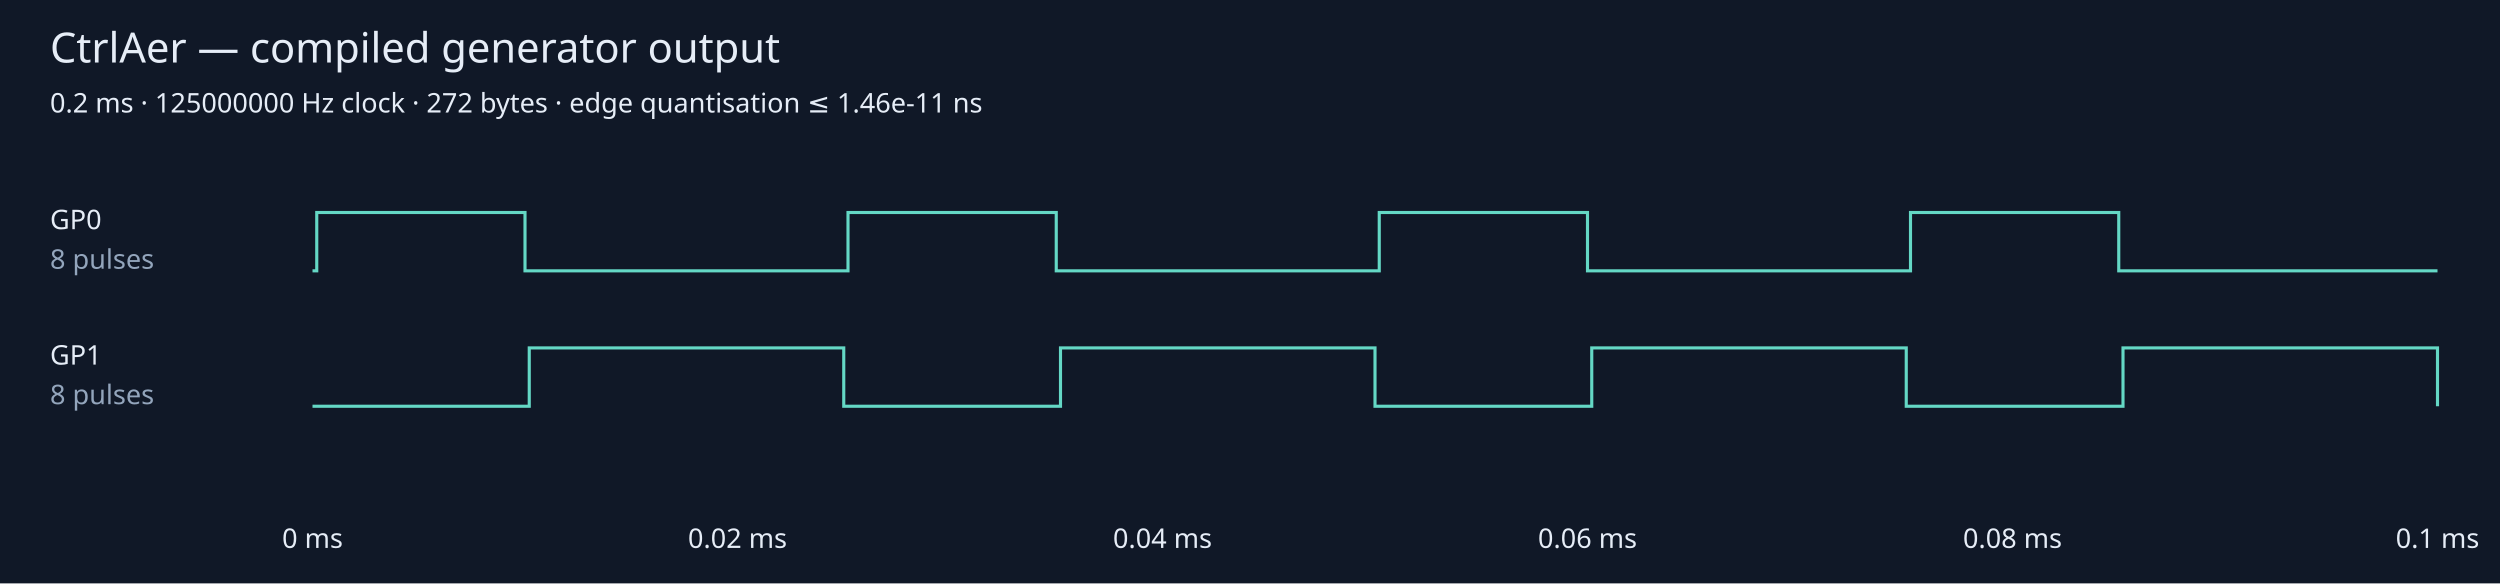
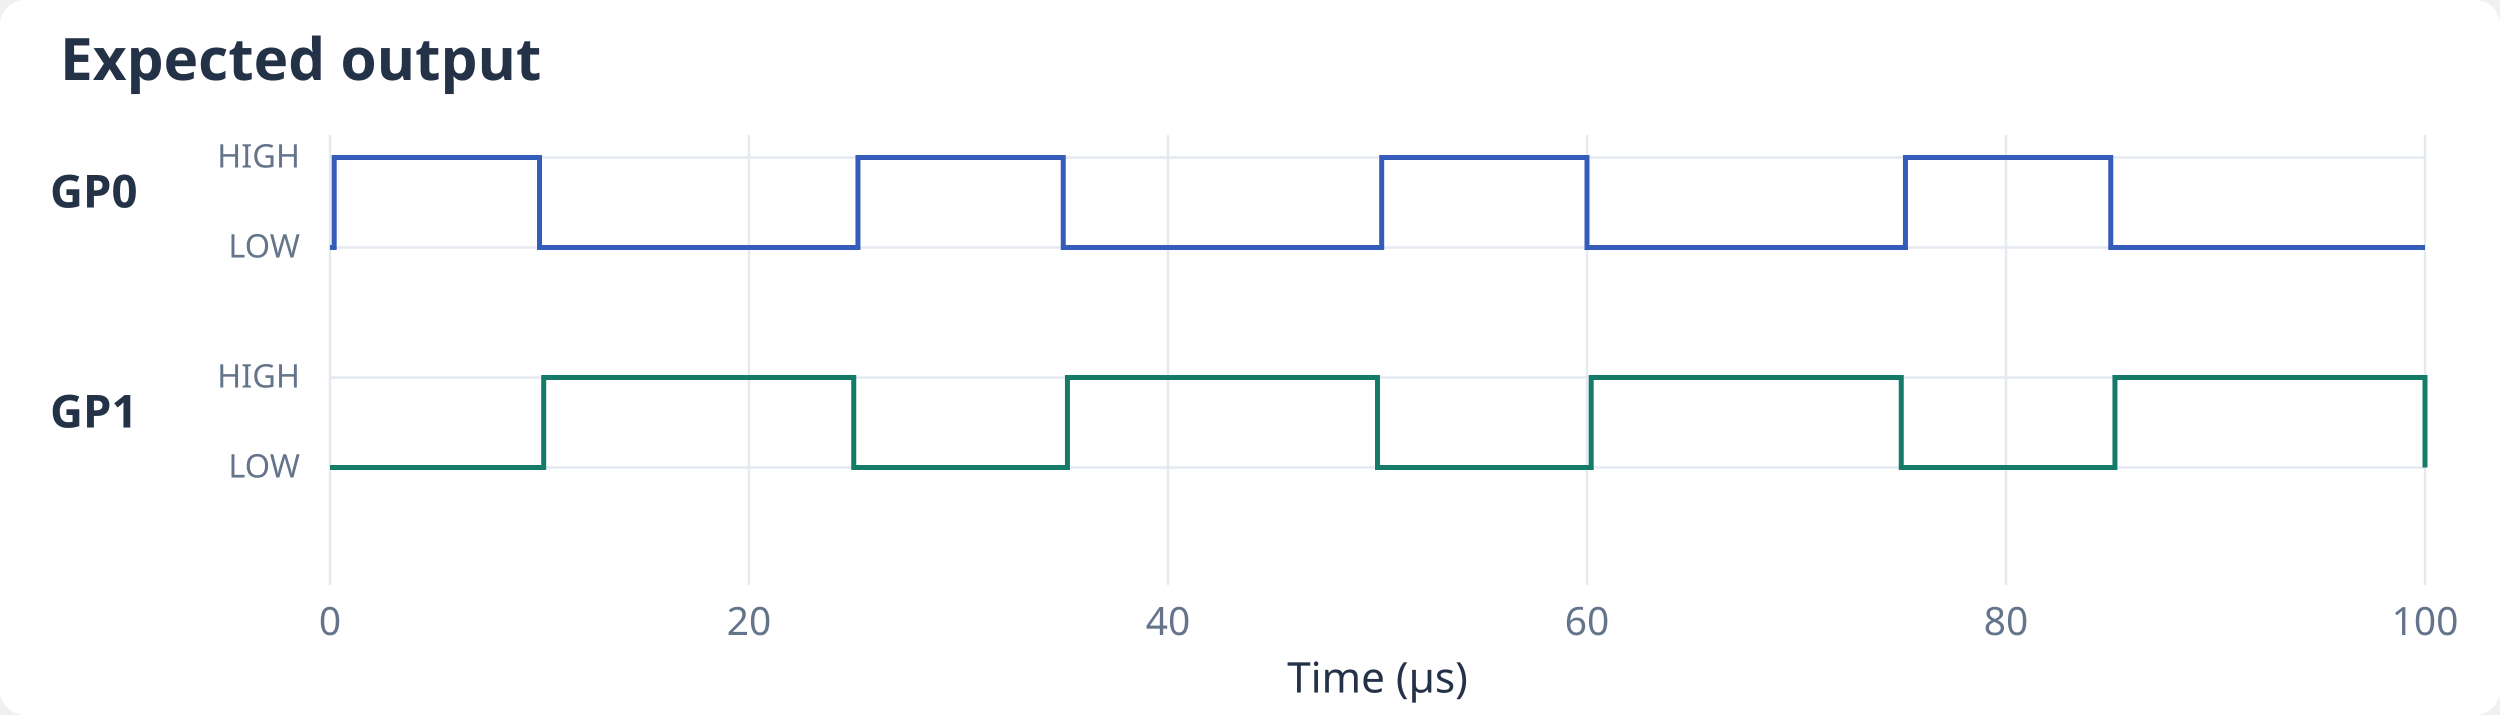
- <svg xmlns="http://www.w3.org/2000/svg" width="1200" height="280" viewBox="0 0 1200 280">
-   <rect width="100%" height="100%" fill="#101827" />
-   <g font-family="sans-serif" font-size="13" fill="#e6edf7">
-     <text x="24" y="30" font-size="20">CtrlAer — compiled generator output</text>
-     <text x="24" y="54">0.2 ms · 125000000 Hz clock · 272 bytes · edge quantisation ≤ 1.46e-11 ns</text>
-     <text x="24" y="110">GP0</text>
-     <text x="24" y="129" fill="#93a5bc">8 pulses</text>
-     <path d="M 150.000 130 H 152.040 V 102 H 252.000 V 130 H 407.040 V 102 H 507.000 V 130 H 662.040 V 102 H 762.000 V 130 H 917.040 V 102 H 1017.000 V 130 H 1170.000" fill="none" stroke="#64d8c5" stroke-width="1.5" />
-     <text x="24" y="175">GP1</text>
-     <text x="24" y="194" fill="#93a5bc">8 pulses</text>
-     <path d="M 150.000 195 H 254.040 V 167 H 405.000 V 195 H 509.040 V 167 H 660.000 V 195 H 764.040 V 167 H 915.000 V 195 H 1019.040 V 167 H 1170.000 V 195 H 1170.000" fill="none" stroke="#64d8c5" stroke-width="1.5" />
-     <text x="150.000" y="263" text-anchor="middle">0 ms</text>
-     <text x="354.000" y="263" text-anchor="middle">0.02 ms</text>
-     <text x="558.000" y="263" text-anchor="middle">0.04 ms</text>
-     <text x="762.000" y="263" text-anchor="middle">0.06 ms</text>
-     <text x="966.000" y="263" text-anchor="middle">0.08 ms</text>
-     <text x="1170.000" y="263" text-anchor="middle">0.1 ms</text>
+ <svg xmlns="http://www.w3.org/2000/svg" viewBox="0 0 1000 286" role="img">
+   <rect width="100%" height="100%" rx="10" fill="#fff" />
+   <g font-family="system-ui, sans-serif" fill="#243247">
+     <text x="24" y="32" font-size="23.4" fill="#243247" font-weight="600" text-anchor="start">Expected output</text>
+     <path d="M132.0,54 L132.0,234" fill="none" stroke="#e5eaf1" stroke-width="1" />
+     <text x="132.0" y="254" font-size="15.6" fill="#64748b" font-weight="400" text-anchor="middle">0</text>
+     <path d="M299.6,54 L299.6,234" fill="none" stroke="#e5eaf1" stroke-width="1" />
+     <text x="299.6" y="254" font-size="15.6" fill="#64748b" font-weight="400" text-anchor="middle">20</text>
+     <path d="M467.2,54 L467.2,234" fill="none" stroke="#e5eaf1" stroke-width="1" />
+     <text x="467.2" y="254" font-size="15.6" fill="#64748b" font-weight="400" text-anchor="middle">40</text>
+     <path d="M634.8,54 L634.8,234" fill="none" stroke="#e5eaf1" stroke-width="1" />
+     <text x="634.8" y="254" font-size="15.6" fill="#64748b" font-weight="400" text-anchor="middle">60</text>
+     <path d="M802.4,54 L802.4,234" fill="none" stroke="#e5eaf1" stroke-width="1" />
+     <text x="802.4" y="254" font-size="15.6" fill="#64748b" font-weight="400" text-anchor="middle">80</text>
+     <path d="M970.0,54 L970.0,234" fill="none" stroke="#e5eaf1" stroke-width="1" />
+     <text x="970.0" y="254" font-size="15.6" fill="#64748b" font-weight="400" text-anchor="middle">100</text>
+     <text x="551.0" y="277" font-size="16.9" fill="#243247" font-weight="400" text-anchor="middle">Time (µs)</text>
+     <text x="20" y="83" font-size="18.2" fill="#243247" font-weight="600" text-anchor="start">GP0</text>
+     <text x="120" y="67" font-size="13.0" fill="#64748b" font-weight="400" text-anchor="end">HIGH</text>
+     <text x="120" y="103" font-size="13.0" fill="#64748b" font-weight="400" text-anchor="end">LOW</text>
+     <path d="M132,63 L970,63" fill="none" stroke="#e5eaf1" stroke-width="1" />
+     <path d="M132,99 L970,99" fill="none" stroke="#e5eaf1" stroke-width="1" />
+     <path d="M 132,99 H 133.676 V 63 H 215.800 V 99 H 343.176 V 63 H 425.300 V 99 H 552.676 V 63 H 634.800 V 99 H 762.176 V 63 H 844.300 V 99 H 970" stroke="#355cbb" stroke-width="2" fill="none" />
+     <text x="20" y="171" font-size="18.2" fill="#243247" font-weight="600" text-anchor="start">GP1</text>
+     <text x="120" y="155" font-size="13.0" fill="#64748b" font-weight="400" text-anchor="end">HIGH</text>
+     <text x="120" y="191" font-size="13.0" fill="#64748b" font-weight="400" text-anchor="end">LOW</text>
+     <path d="M132,151 L970,151" fill="none" stroke="#e5eaf1" stroke-width="1" />
+     <path d="M132,187 L970,187" fill="none" stroke="#e5eaf1" stroke-width="1" />
+     <path d="M 132,187 H 217.476 V 151 H 341.500 V 187 H 426.976 V 151 H 551.000 V 187 H 636.476 V 151 H 760.500 V 187 H 845.976 V 151 H 970.000 V 187 H 970" stroke="#137b67" stroke-width="2" fill="none" />
  </g>
</svg>
